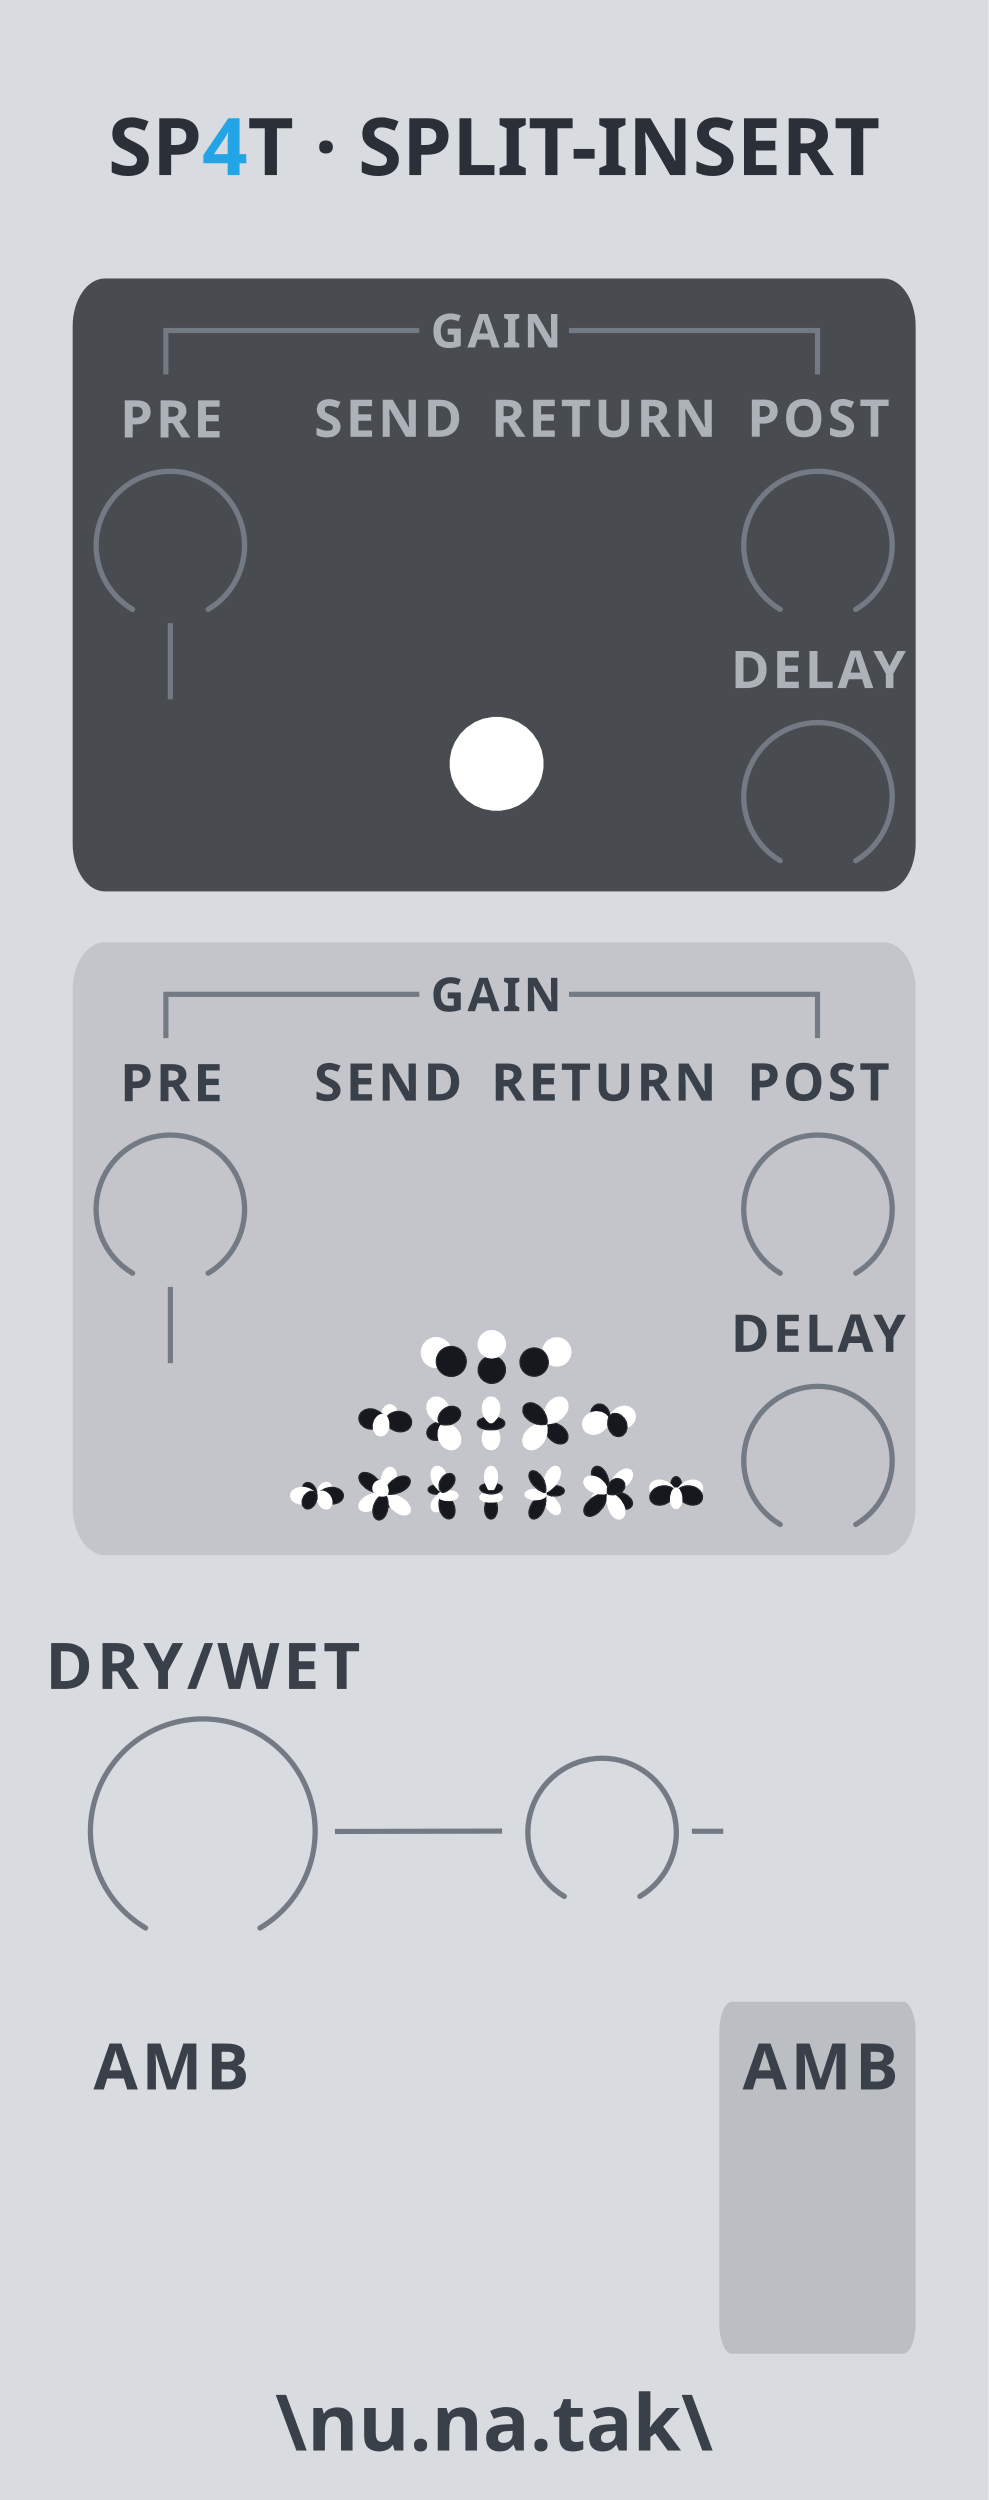
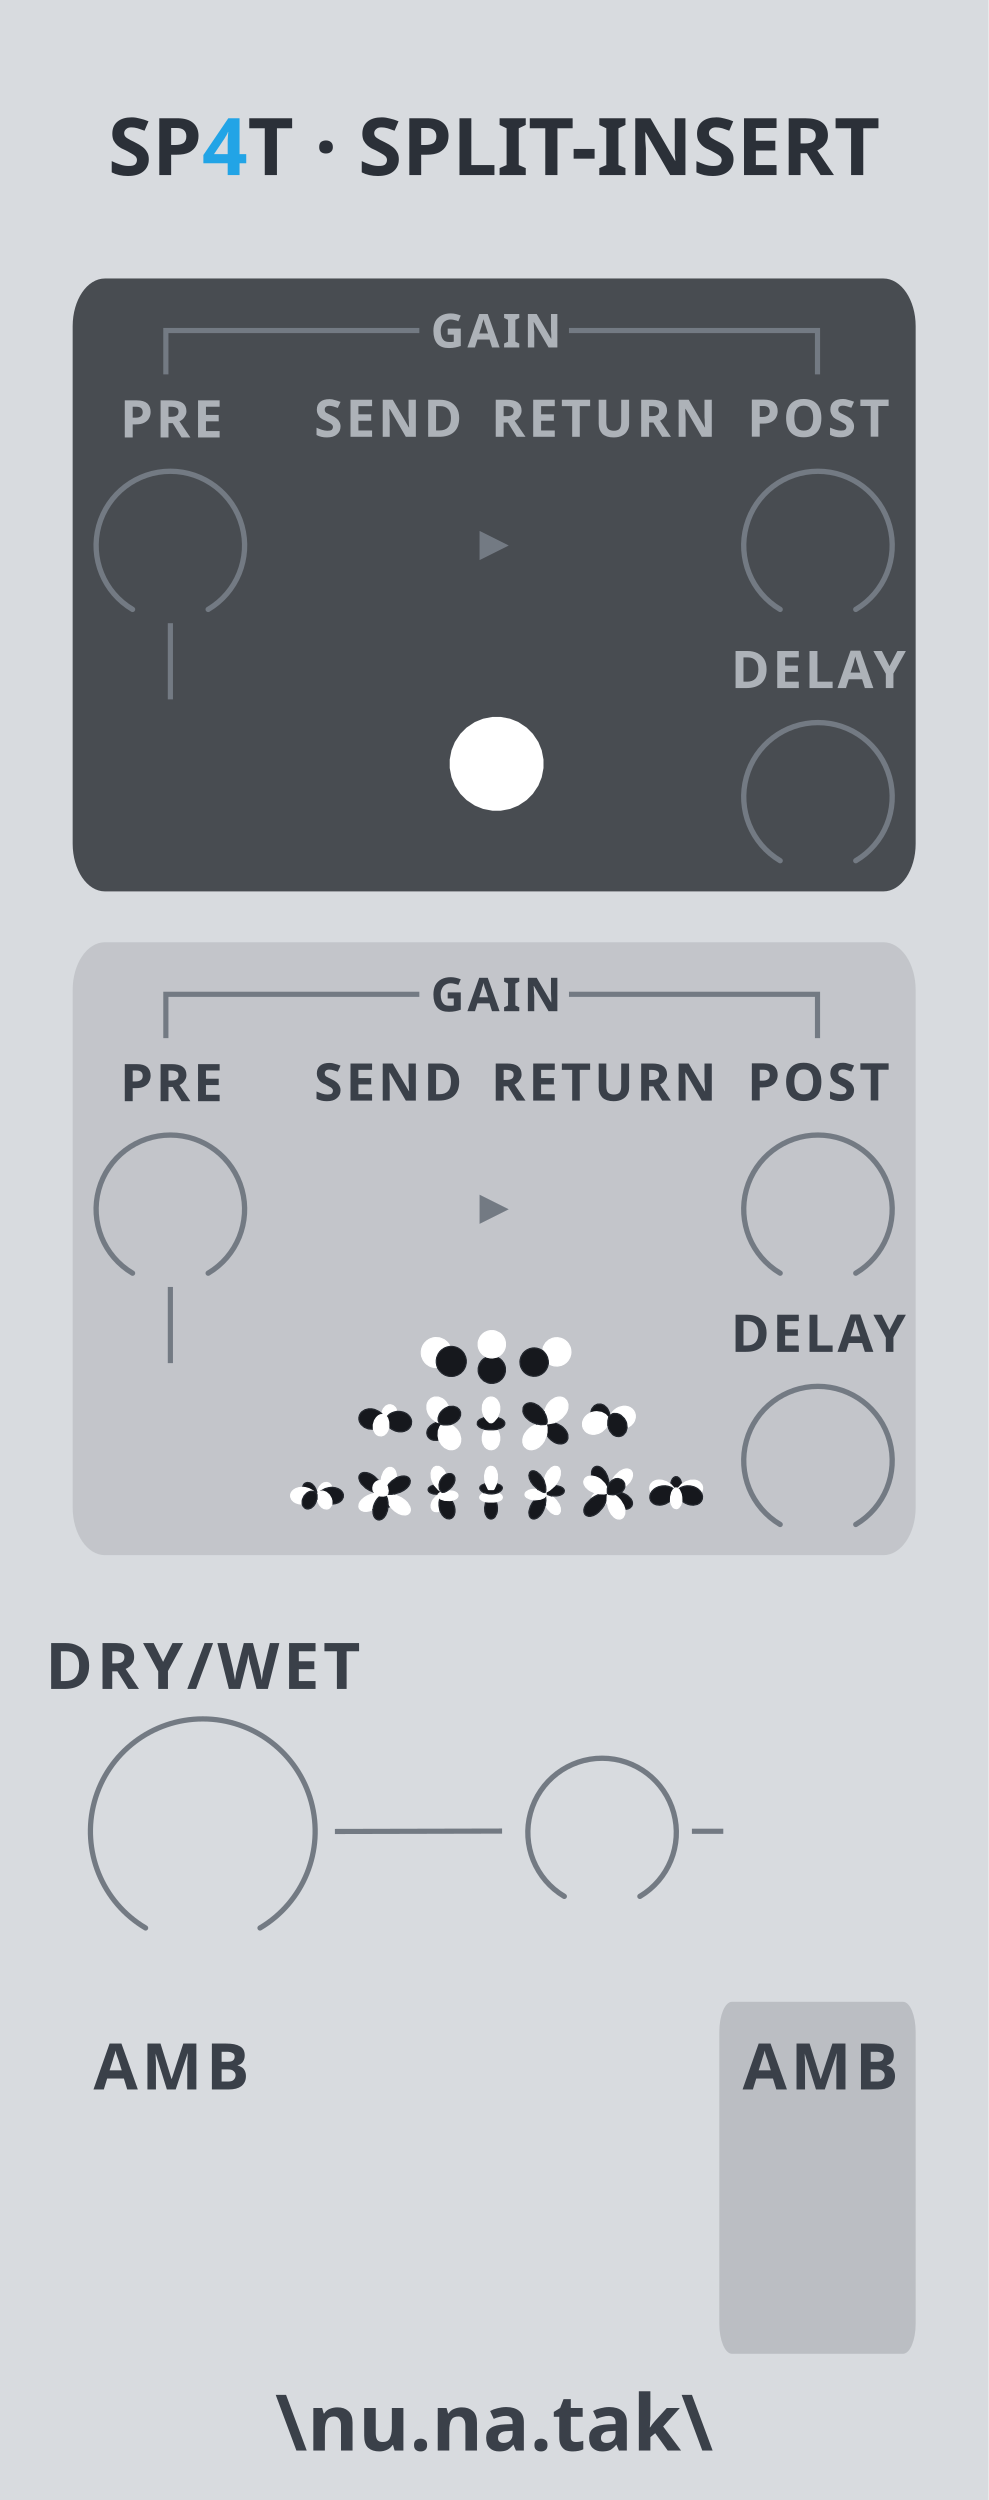
<svg xmlns="http://www.w3.org/2000/svg" version="1.1" width="50.8mm" height="128.5mm" viewBox="0 0 50.8 128.5" id="svg49">
  <defs id="component-defs">
    
    
    
    
    
    
  </defs>
  <g id="panel">
    <rect id="background" x="0" y="0" width="50.8" height="128.5" fill="#d8dbdf" />
    <rect style="fill:#484c51;stroke:none" id="rect52" width="43.33" height="31.504" x="3.735" y="14.314" rx="1.658" ry="2.452" />
    <rect style="fill:#bbbec3;stroke:none" id="rect85" width="10.093" height="18.093" x="36.972" y="102.892" rx="0.652" ry="1.552" />
    <text id="title" x="25.4" y="9" style="font-weight:bold;font-size:4.1px;font-family:'Rounded Mplus 1c', 'Arial Rounded MT Bold', sans-serif;text-anchor:middle;fill:#2b3038">
      <tspan id="tspan1" x="25.4" y="9">SP<tspan fill="#22a4e6" id="title-accent">4</tspan>T · SPLIT-INSERT</tspan>
    </text>
    <text x="8.707" y="107.4" id="text43" style="font-weight:600;font-size:3.3px;font-family:'Barlow Condensed', 'Arial Narrow', sans-serif;letter-spacing:0.2;text-anchor:middle;fill:#3a4049">
      <tspan id="tspan2" x="8.807" y="107.4">AMB</tspan>
    </text>
    <text x="42.072" y="107.4" id="text46" style="font-weight:600;font-size:3.3px;font-family:'Barlow Condensed', 'Arial Narrow', sans-serif;letter-spacing:0.2;text-anchor:middle;fill:#3a4049">
      <tspan id="tspan85" x="42.172" y="107.4">AMB</tspan>
    </text>
    <text id="brand" x="25.4" y="125.958" font-family="'Rounded Mplus 1c', 'Arial Rounded MT Bold', sans-serif" font-size="4" font-weight="700" text-anchor="middle" fill="#3a4049">\nu.na.tak\</text>
    <text x="8.731" y="22.484" id="text72" style="font-weight:600;font-size:2.673px;font-family:'Barlow Condensed', 'Arial Narrow', sans-serif;letter-spacing:0.162;text-anchor:middle;fill:#adb2b8;stroke-width:0.81">
      <tspan id="tspan11" x="8.812" y="22.484">PRE</tspan>
    </text>
    <text x="19.867" y="22.45" id="text73" style="font-weight:600;font-size:2.673px;font-family:'Barlow Condensed', 'Arial Narrow', sans-serif;letter-spacing:0.162;text-anchor:middle;fill:#adb2b8;stroke-width:0.81">
      <tspan id="tspan4" x="19.948" y="22.45" style="fill:#adb2b8;stroke-width:0.81">SEND</tspan>
    </text>
    <text x="30.954" y="22.45" id="text51" style="font-weight:600;font-size:2.673px;font-family:'Barlow Condensed', 'Arial Narrow', sans-serif;letter-spacing:0.162;text-anchor:middle;fill:#adb2b8;stroke-width:0.81">
      <tspan id="tspan10" x="31.035" y="22.45">RETURN</tspan>
    </text>
    <text x="41.987" y="22.449" id="text52" style="font-weight:600;font-size:2.673px;font-family:'Barlow Condensed', 'Arial Narrow', sans-serif;letter-spacing:0.162;text-anchor:middle;fill:#adb2b8;stroke-width:0.81">
      <tspan id="tspan12" x="42.068" y="22.449">POST</tspan>
    </text>
    <path d="m 6.813,31.323 a 3.816,3.816 0 1 1 3.887,0" id="path2" style="fill:none;stroke:#737a83;stroke-width:0.273;stroke-linecap:round" />
    <path d="m 40.1,31.323 a 3.816,3.816 0 1 1 3.887,0" id="path4" style="fill:none;stroke:#737a83;stroke-width:0.273;stroke-linecap:round" />
    <text x="25.431" y="17.856" id="text13" style="font-weight:600;font-size:2.406px;font-family:'Barlow Condensed', 'Arial Narrow', sans-serif;letter-spacing:0.146;text-anchor:middle;fill:#adb2b8;stroke-width:0.729">
      <tspan id="tspan13" x="25.503" y="17.856">GAIN</tspan>
    </text>
    <path style="fill:none;stroke:#737a83;stroke-width:0.265px;stroke-linecap:butt;stroke-linejoin:miter" d="M 8.525,19.243 V 16.989 H 21.554" id="path13" />
    <path style="fill:none;stroke:#737a83;stroke-width:0.265px;stroke-linecap:butt;stroke-linejoin:miter" d="M 42.02,19.243 V 16.989 H 29.245" id="path14" />
+     <path style="fill:#737a83;stroke:none" d="M 26.15,28.039 L 24.65,27.289 L 24.65,28.789 Z" id="send-normal-1" />
    <path style="fill:none;stroke:#737a83;stroke-width:0.265px;stroke-linecap:butt;stroke-linejoin:miter" d="m 8.757,32.032 v 3.916" id="path146" />
    <text x="41.987" y="35.365" id="text16" style="font-weight:600;font-size:2.673px;font-family:'Barlow Condensed', 'Arial Narrow', sans-serif;letter-spacing:0.162;text-anchor:middle;fill:#adb2b8;stroke-width:0.81">
      <tspan id="tspan16" x="42.068" y="35.365">DELAY</tspan>
    </text>
    <path d="m 40.1,44.24 a 3.816,3.816 0 1 1 3.887,0" id="path16" style="fill:none;stroke:#737a83;stroke-width:0.273;stroke-linecap:round" />
    <rect style="opacity:0.15;fill:#484c51;stroke:none" id="rect16" width="43.33" height="31.504" x="3.735" y="48.431" rx="1.658" ry="2.452" />
    <text x="8.731" y="56.601" id="text17" style="font-weight:600;font-size:2.673px;font-family:'Barlow Condensed', 'Arial Narrow', sans-serif;letter-spacing:0.162;text-anchor:middle;fill:#3a4049;stroke-width:0.81">
      <tspan id="tspan17" x="8.812" y="56.601">PRE</tspan>
    </text>
    <text x="19.867" y="56.567" id="text18" style="font-weight:600;font-size:2.673px;font-family:'Barlow Condensed', 'Arial Narrow', sans-serif;letter-spacing:0.162;text-anchor:middle;fill:#3a4049;stroke-width:0.81">
      <tspan id="tspan18" x="19.948" y="56.567" style="stroke-width:0.81">SEND</tspan>
    </text>
    <text x="30.954" y="56.567" id="text20" style="font-weight:600;font-size:2.673px;font-family:'Barlow Condensed', 'Arial Narrow', sans-serif;letter-spacing:0.162;text-anchor:middle;fill:#3a4049;stroke-width:0.81">
      <tspan id="tspan20" x="31.035" y="56.567">RETURN</tspan>
    </text>
    <text x="41.987" y="56.566" id="text21" style="font-weight:600;font-size:2.673px;font-family:'Barlow Condensed', 'Arial Narrow', sans-serif;letter-spacing:0.162;text-anchor:middle;fill:#3a4049;stroke-width:0.81">
      <tspan id="tspan21" x="42.068" y="56.566">POST</tspan>
    </text>
    <path d="m 6.813,65.441 a 3.816,3.816 0 1 1 3.887,0" id="path21" style="fill:none;stroke:#737a83;stroke-width:0.273;stroke-linecap:round" />
    <path d="m 40.1,65.441 a 3.816,3.816 0 1 1 3.887,0" id="path23" style="fill:none;stroke:#737a83;stroke-width:0.273;stroke-linecap:round" />
    <text x="25.431" y="51.974" id="text23" style="font-weight:600;font-size:2.406px;font-family:'Barlow Condensed', 'Arial Narrow', sans-serif;letter-spacing:0.146;text-anchor:middle;fill:#3a4049;stroke-width:0.729">
      <tspan id="tspan23" x="25.503" y="51.974">GAIN</tspan>
    </text>
    <path style="fill:none;stroke:#737a83;stroke-width:0.265px;stroke-linecap:butt;stroke-linejoin:miter" d="M 8.525,53.36 V 51.107 H 21.554" id="path27" />
    <path style="fill:none;stroke:#737a83;stroke-width:0.265px;stroke-linecap:butt;stroke-linejoin:miter" d="M 42.02,53.36 V 51.107 H 29.245" id="path28" />
+     <path style="fill:#737a83;stroke:none" d="M 26.15,62.157 L 24.65,61.407 L 24.65,62.907 Z" id="send-normal-2" />
    <path style="fill:none;stroke:#737a83;stroke-width:0.265px;stroke-linecap:butt;stroke-linejoin:miter" d="m 8.757,66.149 v 3.916" id="path29" />
    <text x="41.987" y="69.483" id="text29" style="font-weight:600;font-size:2.673px;font-family:'Barlow Condensed', 'Arial Narrow', sans-serif;letter-spacing:0.162;text-anchor:middle;fill:#3a4049;stroke-width:0.81">
      <tspan id="tspan29" x="42.068" y="69.483">DELAY</tspan>
    </text>
    <path d="m 40.1,78.358 a 3.816,3.816 0 1 1 3.887,0" id="path30" style="fill:none;stroke:#737a83;stroke-width:0.273;stroke-linecap:round" />
    <g id="g54" transform="matrix(0.9107457,0,0,0.9107457,9.6117,27.5524)">
      <path d="m 21.293,76.773 a 4.19,4.19 0 1 1 4.268,0" id="path53-3" style="fill:none;stroke:#737a83;stroke-width:0.3;stroke-linecap:round" />
    </g>
    <path style="fill:none;stroke:#737a83;stroke-width:0.265px;stroke-linecap:butt;stroke-linejoin:miter" d="m 25.807,94.117 -8.593,0.021" id="path140" />
    <path style="fill:none;stroke:#737a83;stroke-width:0.265px;stroke-linecap:butt;stroke-linejoin:miter" d="M 37.177,94.127 H 35.564" id="path146-5" />
    <text x="10.328" y="86.814" id="text106" style="font-weight:600;font-size:3.3px;font-family:'Barlow Condensed', 'Arial Narrow', sans-serif;letter-spacing:0.2;text-anchor:middle;fill:#3a4049">
      <tspan id="tspan146" x="10.428" y="86.814">DRY/WET</tspan>
    </text>
    <g id="g58-4" transform="matrix(0.9,0,0,0.9,-25.7856,45.1427)">
      <path d="m 36.965,59.95 a 6.417,6.417 0 1 1 6.535,0" id="path58" style="fill:none;stroke:#737a83;stroke-width:0.3;stroke-linecap:round" />
    </g>
    <path d="m 25.738,41.614 h -0.425 l -0.465,-0.089 -0.415,-0.168 -0.415,-0.277 -0.312,-0.312 -0.277,-0.415 -0.168,-0.415 -0.089,-0.465 v -0.425 l 0.089,-0.465 0.168,-0.415 0.277,-0.415 0.312,-0.312 0.415,-0.277 0.415,-0.168 0.465,-0.089 h 0.425 l 0.465,0.089 0.415,0.168 0.415,0.277 0.312,0.312 0.277,0.415 0.168,0.415 0.089,0.465 v 0.425 l -0.089,0.465 -0.168,0.415 -0.277,0.415 -0.312,0.312 -0.415,0.277 -0.415,0.168 z" id="path1-2" style="fill:#ffffff;fill-rule:evenodd;stroke:#ffffff;stroke-width:0.113;stroke-linejoin:round" />
    <g id="g39" transform="translate(-0.728,-4.355)">
      <g fill-rule="evenodd" stroke-width="2.2" stroke-linejoin="round" id="g4-3" transform="matrix(0.02941013,0,0,0.02941013,24.49911,79.61114)">
        <path d="m 51.42,95.9 h -3.05 l -3.46,-1.63 -2.14,-2.14 -2.44,-4.48 -1.22,-4.47 -0.41,-6.72 1.94,-11.09 5.09,0.81 13.73,-0.51 -0.2,1.02 1.22,4.27 0.61,5.5 -0.2,5.29 -0.81,4.07 -3.06,6.31 -2.14,2.14 z" id="path1-22" style="fill:#16181d;stroke:#23272e" />
        <path d="m 54.07,66.18 h -8.34 l -5.5,-0.61 -4.88,-1.63 -4.38,-3.15 -0.82,-2.04 0.41,-2.44 2.75,-3.56 4.27,-2.85 5.7,1.63 4.89,0.61 5.9,-0.21 8.35,-2.03 5.59,4.37 1.22,2.04 0.41,2.24 -0.81,2.24 -1.53,1.52 -2.85,1.63 -4.88,1.63 z" id="path2-14" style="fill:#ffffff;stroke:#ffffff" />
        <path d="m 51.63,52.14 -5.9,-0.21 -7.33,-2.03 -1.02,0.2 -4.07,-3.05 -2.14,-2.34 -1.02,-2.65 0.82,-3.05 2.75,-2.34 6.71,-2.65 3.77,8.25 1.22,2.03 0.92,0.31 7.93,-0.21 5.09,-10.38 6.72,2.65 2.75,2.34 0.81,2.03 -0.2,1.84 -0.82,1.83 -2.13,2.34 -4.07,2.85 -5.91,1.63 z" id="path3-77" style="fill:#16181d;stroke:#23272e" />
        <path d="m 54.38,44.3 h -8.96 l -4.88,-10.18 -1.43,-6.51 -0.41,-7.12 1.63,-8.35 2.44,-4.48 2.14,-2.13 3.46,-1.63 4.28,0.41 2.23,1.22 2.14,2.13 2.44,4.48 1.43,5.9 v 7.94 l -1.63,8.14 -3.66,8.15 z" id="path4-0" style="fill:#ffffff;stroke:#ffffff" />
      </g>
      <g fill-rule="evenodd" stroke-width="2.2" stroke-linejoin="round" id="g6" transform="matrix(0.02941013,0,0,0.02941013,15.55574,79.76747)">
        <path d="m 50,48.16 -0.1,-4.54 0.78,-0.77 1.35,-4.64 2.32,-4.25 3.77,-4.16 3.86,-2.32 5.03,-0.77 3.67,1.16 2.61,2.22 1.74,3.09 0.48,2.23 -6.76,0.77 -7.73,2.71 -8.89,5.41 -1.45,1.83 z" id="path1-9" style="fill:#ffffff;stroke:#ffffff" />
        <path d="M 49.81,48.16 49.32,46.52 47.68,44.3 38.4,38.69 31.06,36.18 24.1,35.41 l 2.61,-5.51 2.42,-2.03 3.67,-1.16 5.02,0.77 3.87,2.32 3.77,4.16 2.32,4.25 1.35,4.64 0.77,0.77 z" id="path2-55" style="fill:#16181d;stroke:#23272e" />
        <path d="M 23.91,64.59 17.92,63.82 13.08,62.27 9.41,60.15 6.03,56.76 3.9,51.93 v -4.06 l 0.78,-2.51 1.93,-3.09 2.8,-2.61 3.67,-2.13 4.84,-1.54 5.99,-0.78 5.22,0.58 6.57,1.74 8.12,4.45 h -4.45 l -3.48,0.97 -4.44,2.7 -2.81,2.8 -2.12,3.1 -1.94,4.63 -0.58,2.71 z" id="path3-6" style="fill:#ffffff;stroke:#ffffff" />
        <path d="m 75.9,64.59 -0.1,-5.7 -0.58,-2.71 -1.93,-4.63 -2.13,-3.1 -2.8,-2.8 -4.44,-2.7 -3.48,-0.97 -4.64,0.39 0.19,-0.39 8.12,-4.45 6.57,-1.74 5.22,-0.58 5.99,0.78 4.83,1.54 3.67,2.13 2.61,2.42 1.74,2.51 1.16,3.28 -0.19,4.84 -2.51,4.83 -2.81,2.61 -3.67,2.12 -4.83,1.55 z" id="path4-1" style="fill:#16181d;stroke:#23272e" />
        <path d="M 67.01,73.1 61.98,72.32 58.12,70 54.35,65.85 51.64,60.63 50.68,56.96 49.9,56.18 v -7.92 l 1.94,-3.67 2.99,-2.03 2.13,-0.58 h 3.48 l 5.41,1.93 5.31,4.54 3.48,6 1.16,4.44 v 5.8 l -0.77,1.93 -3,4.35 -2.51,1.55 z" id="path5" style="fill:#ffffff;stroke:#ffffff" />
        <path d="M 34.73,73.1 31.64,72.9 29.13,71.94 25.74,68.55 24,64.69 v -5.8 l 0.58,-2.71 2.9,-6.18 4.74,-4.93 3.67,-2.12 2.51,-0.78 h 5.42 l 2.89,1.36 2.61,2.99 0.58,1.74 v 7.92 l -0.77,0.78 -0.97,3.67 -1.74,3.67 -2.31,3.29 -4.35,3.77 z" id="path6" style="fill:#16181d;stroke:#23272e" />
      </g>
      <g fill-rule="evenodd" stroke-width="2.2" stroke-linejoin="round" id="g4-52" transform="matrix(0.02941013,0,0,0.02941013,30.5587,75.88936)">
        <path d="m 49.14,46 -4.11,-5.18 -3.24,-2.37 -4.75,-2.16 -8.64,-1.3 -5.61,0.65 -4.54,1.51 0.76,-4.43 1.3,-3.24 4.21,-5.07 5.18,-2.59 6.26,-0.22 5.19,1.94 5.07,4.43 1.94,2.81 2.16,4.75 1.3,6.05 -1.51,1.94 z" id="path1-4" style="fill:#16181d;stroke:#23272e" />
        <path d="m 81.75,62.85 -0.33,-4.86 -1.51,-5.61 -3.02,-5.4 -4.21,-4.43 -4.76,-3.02 -5.18,-1.52 h -4.32 l -5.07,1.84 2.37,-3.67 3.35,-3.56 4.32,-3.24 4.32,-2.16 7.13,-1.73 h 4.31 l 4.97,1.08 3.24,1.51 3.24,2.38 2.48,2.91 1.73,3.24 1.08,4.1 v 4.54 l -1.51,5.4 -1.94,3.45 -3.78,4.21 z" id="path2-9" style="fill:#ffffff;stroke:#ffffff" />
        <path d="M 24.95,74.3 H 20.63 L 15.66,73.22 11.34,71.06 8.43,68.57 5.4,64.25 4.11,60.37 3.89,54.54 l 0.65,-3.03 1.73,-4.1 2.59,-3.67 3.56,-3.35 5.62,-3.46 5.83,-1.51 4.53,-0.43 8.64,1.3 6.91,3.67 4.43,4.86 0.65,1.94 -0.87,3.67 v 6.48 l -4.1,6.7 -6.37,5.93 -5.61,3.03 z" id="path3-4" style="fill:#ffffff;stroke:#ffffff" />
        <path d="M 67.49,78.4 62.74,77.97 58.64,76.24 56.48,74.73 51.62,69 49.46,64.25 48.6,59.93 l -0.65,-0.86 0.21,-8.64 1.52,-6.05 1.94,-2.8 0.11,-0.97 0.43,0.43 4.32,-2.59 1.94,-0.44 5.62,0.22 3.88,1.3 3.03,1.72 5.94,5.73 3.02,5.4 0.86,2.59 0.87,7.99 -2.16,7.34 -4.21,5.08 -3.24,1.94 z" id="path4-47" style="fill:#16181d;stroke:#23272e" />
      </g>
      <g fill-rule="evenodd" stroke-width="2.2" stroke-linejoin="round" id="g8-8" transform="matrix(0.02941013,0,0,0.02941013,30.52045,79.61173)">
        <path d="m 21.22,59.79 0.12,-1.77 1.41,-2.83 4.6,-4.84 9.56,1.54 -5.07,1.77 -5.67,2.83 z m 22.65,11.09 -0.36,-0.36 2.36,-4.48 2.24,-6.25 0.12,6.49 z" id="path1-3" style="fill:#ffffff;stroke:#ffffff" />
        <path d="m 79.25,79.13 -0.59,-0.35 -1.89,-6.61 -4.01,-7.07 -6.01,-6.73 -6.61,-4.95 5.43,-0.94 7.08,-3.07 8.25,3.77 3.31,2.13 5.54,5.54 1.89,3.54 0.7,2.83 v 2.83 l -1.18,3.3 -2.71,2.95 -3.07,1.65 -2.83,0.71 h -2.83 z" id="path2-7" style="fill:#16181d;stroke:#23272e" />
        <path d="M 48.58,42.81 46.11,37.5 43.75,33.96 36.79,27 33.25,24.64 28.06,22.28 20.39,20.75 20.87,20.28 v -6.84 l 0.94,-3.31 1.65,-2.83 2.48,-2.24 3.07,-1.18 h 3.3 l 3.77,1.18 3.54,2.36 5.07,5.78 3.78,7.55 2.12,7.31 0.47,4.01 0.71,0.71 -2.36,6.13 z" id="path3-12" style="fill:#16181d;stroke:#23272e" />
        <path d="m 79.25,39.5 -0.82,-6.25 -1.89,-3.3 -3.42,-2.95 -4.25,-1.65 -4.01,-0.24 -4.72,1.18 -3.06,1.89 -0.12,-0.35 5.42,-7.79 7.91,-7.19 6.37,-3.31 4.01,-0.94 h 3.54 l 4.01,1.42 2.24,2 1.65,3.54 0.23,4.48 -1.18,4.72 -3.53,6.37 z" id="path4-61" style="fill:#ffffff;stroke:#ffffff" />
        <path d="M 19.1,91.16 H 15.56 L 11.55,89.75 9.31,87.74 7.66,84.21 7.42,79.72 l 0.71,-3.3 1.89,-4.48 2.12,-3.3 8.61,-8.61 5.42,-3.54 5.67,-2.83 5.19,-1.89 5.89,0.24 5.66,-1.18 0.59,0.82 -0.7,2.6 -0.24,5.42 -0.94,2.83 -4.01,8.73 -3.31,5.19 -6.36,7.08 -4.13,3.42 -5.19,2.83 z" id="path5-7" style="fill:#16181d;stroke:#23272e" />
        <path d="m 70.76,95.88 -4.48,-0.23 -2.6,-0.95 -3.54,-2.36 -4.6,-5.07 -3.3,-5.9 -2.12,-5.89 -1.42,-7.79 -0.71,-0.71 0.24,-10.61 0.83,-4.6 4.48,1.65 h 6.37 l 3.3,2.12 3.54,2.83 4.6,4.84 5.42,8.96 2.36,7.08 -0.47,8.26 -2.36,4.95 -2.47,2.24 z" id="path6-6" style="fill:#ffffff;stroke:#ffffff" />
        <path d="m 42.92,52.01 -7.55,-0.24 -8.25,-1.42 -8.26,-3.77 -3.3,-2.12 -4.84,-4.6 -2.59,-4.49 -0.71,-2.83 v -2.83 l 1.65,-4.01 2.24,-2.24 3.07,-1.65 6.37,-0.94 7.31,1.41 5.19,2.36 3.54,2.36 6.96,6.96 4.72,8.49 v 8.26 z" id="path7-5" style="fill:#ffffff;stroke:#ffffff" />
        <path d="m 58.49,53.66 -7.07,-0.71 -1.66,-0.71 -1.29,-1.53 v -7.79 l 3.06,-9.9 0.59,0.11 4.72,-4.95 5.43,-2.6 4.95,-0.47 5.9,1.89 3.42,2.95 2.12,4.01 0.47,5.66 -1.41,3.77 -2.13,3.07 -3.18,3.19 -6.84,2.83 z" id="path8-0" style="fill:#16181d;stroke:#23272e" />
      </g>
      <g fill-rule="evenodd" stroke-width="2.2" stroke-linejoin="round" id="g6-4" transform="matrix(0.02941013,0,0,0.02941013,34.0159,79.60821)">
        <path d="M 53.07,42.66 51.1,41.79 h -2.41 l -1.98,0.87 -6.68,-7.12 1.54,-6.13 1.75,-3.51 2.08,-2.3 2.85,-1.53 3.94,0.22 3.61,2.74 1.98,3.28 1.97,6.58 v 0.65 z" id="path1-51" style="fill:#16181d;stroke:#23272e" />
        <path d="m 6.19,49.89 -1.2,-2.08 -1.1,-4.16 v -3.29 l 0.66,-2.85 1.31,-2.62 3.18,-3.4 3.94,-2.19 3.07,-0.88 3.72,-0.43 5.48,0.43 7.88,2.63 6.36,4.16 0.43,-0.21 6.9,7.77 -1.2,0.77 -4.38,-2.85 -6.79,-2.19 -3.51,-0.44 -7.23,0.44 -5.03,1.31 -4.6,2.19 -3.18,2.3 -3.29,3.29 z" id="path2-23" style="fill:#ffffff;stroke:#ffffff" />
        <path d="M 93.59,49.89 91.4,46.82 85.7,42 81.1,39.81 76.07,38.5 l -3.51,-0.44 -7.23,0.44 -6.79,2.19 -4.38,2.85 -1.2,-0.77 6.9,-7.77 0.44,0.21 6.35,-4.16 7.88,-2.63 8.11,-0.22 4.16,1.1 3.94,2.19 4.06,4.93 1.09,3.94 v 3.29 l -0.88,3.5 z" id="path3-72" style="fill:#ffffff;stroke:#ffffff" />
        <path d="m 21.09,71.8 -6.14,-0.66 -4.6,-1.97 -3.83,-3.4 -1.53,-2.41 -1.1,-3.94 0.22,-4.6 1.09,-3.29 2.41,-3.94 3.62,-3.61 2.85,-1.98 4.6,-2.19 6.35,-1.53 5.91,-0.22 4.6,0.66 5.7,1.97 4.16,2.63 0.33,0.33 -3.51,5.69 -1.53,5.26 -0.44,9.86 -9.09,5.14 -5.91,1.76 z" id="path4-41" style="fill:#16181d;stroke:#23272e" />
        <path d="m 80.01,71.8 -5.48,-0.44 -4.16,-1.1 -4.6,-1.97 -6.24,-3.83 -0.44,-9.86 -1.53,-5.26 -3.51,-5.69 0.33,-0.33 4.16,-2.63 5.7,-1.97 4.6,-0.66 5.91,0.22 6.35,1.53 4.6,2.19 2.85,1.98 3.62,3.61 2.63,4.38 1.09,4.16 -0.22,4.6 -1.75,4.17 -3.18,3.39 -3.94,2.19 z" id="path5-826" style="fill:#16181d;stroke:#23272e" />
        <path d="m 50.22,77.93 -3.94,-1.1 -2.3,-2.08 -2.41,-4.38 -1.54,-5.47 0.22,-7.45 1.97,-8.11 3.07,-5.25 3.4,-2.3 3.5,0.43 3.18,2.96 3.06,6.79 1.1,5.7 0.22,7.23 -1.97,6.57 -3.4,4.71 -2.19,1.31 z" id="path6-03" style="fill:#ffffff;stroke:#ffffff" />
      </g>
      <g fill-rule="evenodd" stroke-width="2.2" stroke-linejoin="round" id="g3-6" transform="matrix(0.02941013,0,0,0.02941013,24.49896,76.04988)">
        <path d="M 51.01,95.9 46.57,95.5 42.33,93.48 39.21,90.55 36.18,85.31 34.77,79.46 V 73.4 l 1.21,-5.85 3.13,-7.36 6.05,0.81 h 9.48 l 6.05,-0.81 3.13,7.36 1.21,5.85 v 5.85 l -2.02,7.47 -2.42,3.83 -2.32,2.32 -2.82,1.82 z" id="path1-838" style="fill:#ffffff;stroke:#ffffff" />
        <path d="m 54.64,61 h -9.48 l -6.26,-0.61 -0.6,-0.6 -5.45,-1.62 -4.03,-2.42 -2.53,-3.13 -0.4,-1.21 0.4,-4.23 1.92,-2.53 2.62,-2.01 8.07,-3.23 6.46,7.46 3.03,1.82 4.03,-0.2 4.54,-4.14 3.93,-4.94 7.67,3.02 3.73,2.93 1.62,3.03 v 3.02 l -1.01,2.22 -1.92,2.12 -4.03,2.42 -5.45,1.62 -0.61,0.6 z" id="path2-6" style="fill:#16181d;stroke:#23272e" />
        <path d="m 51.41,48.69 -4.03,-0.2 -4.54,-4.14 -3.84,-4.84 -3.02,-7.26 -1.21,-5.86 0.4,-8.47 2.62,-6.66 4.54,-4.94 3.03,-1.61 3.43,-0.81 3.63,0.2 3.03,1.01 2.82,1.82 2.32,2.32 3.03,5.24 1.41,5.85 v 6.05 l -0.6,3.64 -3.64,9.48 -6.35,7.36 z" id="path3-1" style="fill:#ffffff;stroke:#ffffff" />
      </g>
      <g fill-rule="evenodd" stroke-width="2.2" stroke-linejoin="round" id="g4-9" transform="matrix(0.02941013,0,0,0.02941013,27.29521,76.05031)">
        <path d="m 78.06,85.77 -5.52,-0.24 -4.6,-1.37 -3.22,-1.61 -4.83,-3.46 -4.02,-4.02 -2.77,-3.91 -1.15,-0.69 0.93,-11.73 -0.47,-3.68 -1.26,-4.03 0.92,-0.69 h 4.83 l 8.74,-1.83 0.92,0.91 5.29,1.85 5.75,3.21 2.99,2.3 4.25,4.49 2.31,3.68 1.83,4.6 0.24,6.21 -0.47,1.84 -1.84,3.45 -1.95,1.95 -3.22,1.84 z" id="path1-67" style="fill:#16181d;stroke:#23272e" />
        <path d="m 54.14,50.58 -2.19,-0.35 0.93,-2.76 -0.69,-6.9 -2.07,-5.98 -2.31,-4.14 v -1.38 l 5.07,-11.04 2.99,-4.14 4.25,-4.26 6.67,-4.14 4.83,-1.38 4.37,-0.23 3.45,0.69 3.45,1.61 4.02,4.03 2.31,6.21 -0.24,7.13 -1.6,5.06 -2.07,3.91 -6.33,7.47 -7.36,5.29 -5.06,2.31 -0.92,0.92 z" id="path2-89" style="fill:#ffffff;stroke:#ffffff" />
        <path d="m 26.31,95.89 -4.14,-0.23 -4.14,-1.38 -4.48,-3.8 -1.62,-2.53 -1.38,-4.6 V 77.6 l 1.38,-5.29 1.84,-3.91 4.37,-5.98 4.26,-4.03 3.45,-2.52 7.36,-3.68 0.92,-0.92 1.84,-0.24 5.75,1.16 h 5.98 l 3.45,-0.92 1.5,5.17 v 8.97 l -0.92,4.14 0.22,1.15 -0.68,0.69 -3.68,9.2 -3.68,5.29 -5.41,5.18 -5.52,3.22 z" id="path3-7" style="fill:#ffffff;stroke:#ffffff" />
        <path d="m 50,51.73 -8.28,0.46 -5.75,-1.16 -1.84,0.24 -0.92,-0.93 -5.29,-1.83 -5.75,-3.23 -6.33,-5.63 -2.53,-3.45 -2.07,-4.37 -0.69,-2.76 0.47,-6.9 1.83,-3.45 1.96,-1.95 3.22,-1.85 3.68,-0.92 h 3.91 l 4.37,0.92 7.59,3.91 6.33,5.87 2.75,3.91 1.15,0.69 v 1.15 l 2.99,5.75 1.85,6.67 0.23,4.6 -0.93,2.99 z" id="path4-5" style="fill:#16181d;stroke:#23272e" />
      </g>
      <g fill-rule="evenodd" stroke-width="2.2" stroke-linejoin="round" id="g6-9" transform="matrix(0.02941013,0,0,0.02941013,27.25678,79.61143)">
        <path d="m 72.05,88.05 -4.67,-0.21 -5.93,-3.18 -5.62,-5.83 -4.45,-7 -0.21,-2.54 0.84,-5.94 -0.42,-7.41 0.64,-1.06 0.31,-2.65 9.75,3.6 7.53,7.31 5.09,7.42 2.12,5.94 0.21,5.72 -1.48,3.39 -2.02,1.8 z" id="path1-57" style="fill:#ffffff;stroke:#ffffff" />
        <path d="m 62.51,55.83 -9.75,-3.39 -0.96,-2.02 -1.06,-0.84 2.65,-0.96 4.88,-2.97 5.51,-4.45 3.6,-3.81 6.15,0.85 4.66,1.48 3.18,1.91 2.02,2.22 0.85,2.12 -0.43,2.97 -1.48,2.12 -2.02,1.59 -3.6,1.7 -3.39,0.84 -3.18,0.43 -7.21,-0.21 z" id="path2-2" style="fill:#16181d;stroke:#23272e" />
        <path d="m 32.41,95.89 h -2.97 l -2.76,-1.06 -1.8,-1.59 -1.7,-2.96 -0.84,-5.09 0.21,-3.18 2.33,-8.06 3.18,-5.93 3.82,-4.88 -0.32,-0.74 6.99,-0.42 4.45,-0.85 4.88,-1.91 3.6,-3.18 0.53,7.31 -0.84,5.94 0.21,2.33 -0.85,0.85 -2.33,7.63 -2.76,5.3 -3.18,4.24 -4.98,4.35 z" id="path3-97" style="fill:#16181d;stroke:#23272e" />
        <path d="m 51.48,49.47 -0.74,-0.11 1.27,-4.24 -0.21,-5.08 -1.48,-6.57 -1.7,-4.03 v -1.49 l 0.64,-0.63 2.33,-7.63 4.03,-7.21 5.62,-5.83 3.81,-2.12 2.33,-0.64 4.45,0.43 2.12,1.27 1.59,1.8 1.7,4.67 -0.21,6.99 -2.12,6.78 -3.18,5.94 -3.82,4.88 0.21,0.42 -9.85,8.58 z" id="path4-6" style="fill:#ffffff;stroke:#ffffff" />
        <path d="m 31.98,62.4 -7.42,-1.27 -6.15,-2.97 -2.01,-2.22 -0.85,-2.12 0.43,-2.97 1.48,-2.12 4.56,-2.86 3.39,-1.06 4.24,-0.64 7.21,0.21 0.42,-0.42 7.84,4.24 2.55,1.06 3.18,0.42 0.95,0.74 0.64,1.49 -0.21,2.97 -3.29,3.71 -6.78,2.75 z" id="path5-82" style="fill:#ffffff;stroke:#ffffff" />
        <path d="m 50.42,49.68 -3.39,-0.63 -7.63,-4.24 -1.69,-0.43 -0.22,-0.85 -7.52,-6.88 -4.03,-5.52 -2.76,-6.14 -0.84,-5.3 1.27,-4.88 2.44,-2.44 1.69,-0.63 h 3.82 l 4.24,1.69 6.25,5.2 4.03,5.51 2.54,4.03 2.97,10.38 0.42,6.57 -0.63,3.18 z" id="path6-99" style="fill:#16181d;stroke:#23272e" />
      </g>
      <g fill-rule="evenodd" stroke-width="2.2" stroke-linejoin="round" id="g2-7" transform="matrix(0.02863525,-0.00670655,0.00670655,0.02863525,26.99895,73.01074)">
        <path d="m 73.72,70.32 -6.6,-0.21 -6.19,-1.85 -4.54,-2.69 -4.22,-4.02 1.03,-4.33 -0.21,-7.63 -1.65,-5.37 -3.71,-5.98 3.3,-6.81 5.26,-5.46 6.39,-3.51 6.6,-1.44 h 3.92 l 5.37,1.03 5.15,2.27 3.51,2.47 2.99,2.99 2.48,3.51 1.65,3.51 1.44,5.57 0.21,4.12 -0.83,5.57 -1.03,3.1 -2.89,5.15 -4.43,4.65 -3.72,2.47 -4.33,1.86 z" id="path1-0" style="fill:#ffffff;stroke:#ffffff" />
        <path d="M 30.61,78.78 H 26.69 L 21.33,77.74 16.17,75.48 12.66,73 9.67,70.01 7.2,66.5 5.55,63 4.1,57.43 3.9,53.3 l 0.82,-5.57 1.03,-3.09 2.89,-5.16 4.44,-4.64 3.71,-2.48 4.33,-1.85 4.95,-1.03 h 5.16 l 3.51,0.61 4.12,1.45 4.54,2.68 4.23,3.61 2.47,3.92 1.86,4.12 1.24,5.16 v 6.19 l -0.83,4.74 -2.68,5.16 -2.27,3.1 -2.78,2.78 -3.51,2.48 -5.16,2.26 z" id="path2-4" style="fill:#16181d;stroke:#23272e" />
      </g>
      <g fill-rule="evenodd" stroke-width="2.2" stroke-linejoin="round" id="g2-0" transform="matrix(0.02941013,0,0,0.02941013,24.53943,72.63742)">
        <path d="m 52.59,95.9 h -5.38 l -3.98,-0.8 -7.37,-3.58 -5.28,-5.28 -2.78,-4.98 -1,-2.98 -0.6,-2.99 v -6.17 l 1.99,-6.97 3.59,-5.58 3.48,-3.28 4.39,-2.59 0.79,-1 8.17,1.79 4.58,-0.2 6.17,-1.59 0.8,1 4.38,2.59 3.28,3.08 3.19,4.58 1.79,4.38 0.8,3.79 v 6.17 l -1.2,4.98 -1.99,4.18 -2.99,3.98 -4.68,3.89 -4.38,2.19 z" id="path1-6" style="fill:#16181d;stroke:#23272e" />
        <path d="M 51.19,51.49 46.61,51.29 40.64,49.9 34.27,45.72 30.98,42.23 28.79,38.85 27,34.47 26.2,30.68 v -6.17 l 0.6,-2.99 2.19,-5.37 2.19,-3.39 3.69,-3.68 3.18,-2.19 5.18,-2.19 3.98,-0.8 h 5.38 l 3.98,0.8 7.37,3.58 3.29,2.89 3.18,4.18 1.99,4.18 1.2,4.98 v 6.17 l -0.8,3.79 -1.79,4.38 -2.99,4.38 -3.48,3.29 -5.38,3.38 z" id="path2-5" style="fill:#ffffff;stroke:#ffffff" />
      </g>
      <g fill-rule="evenodd" stroke-width="2.2" stroke-linejoin="round" id="g4-59" transform="matrix(0.02941013,0,0,0.02941013,22.07123,76.04693)">
        <path d="M 38.02,79.63 31.6,79.42 28.18,78.35 24.97,76.42 22.51,73.75 21.22,71.4 20.37,67.97 v -2.78 l 0.85,-3.64 1.5,-2.99 3.75,-4.39 4.92,-3.42 6.63,-3 h 1.28 l 2.14,0.86 3.21,2.78 1.61,0.54 -3,3.63 -2.78,7.28 -0.43,8.98 1.71,7.06 z" id="path1-83" style="fill:#16181d;stroke:#23272e" />
        <path d="m 41.44,48.61 -3.21,-0.86 -2.99,-1.92 -4.92,-3.64 -2.89,-2.89 -3,-4.06 -2.14,-4.07 -1.71,-5.99 v -7.27 l 0.86,-3.21 1.92,-3.85 4.39,-4.39 5.56,-2.35 h 7.06 l 6.85,2.78 3.42,2.57 2.89,3.1 4.71,7.91 -0.54,0.75 -5.56,2.36 -3.85,2.78 -3.75,3.96 -2.35,3.63 -2.14,6.42 v 4.5 z" id="path2-0" style="fill:#ffffff;stroke:#ffffff" />
        <path d="M 65.19,95.89 H 60.7 l -3,-0.64 -6.42,-3.21 -5.02,-4.81 -4.71,-7.92 -1.5,-7.49 0.43,-8.98 2.78,-7.28 2.89,-3.53 3.21,0.64 h 6.84 l 5.35,-0.64 5.57,3.64 5.24,4.81 2.99,4.07 2.14,4.06 1.93,7.71 -0.22,5.56 -1.28,4.28 -2.14,3.64 -2.89,2.88 -3.63,2.14 z" id="path3-90" style="fill:#ffffff;stroke:#ffffff" />
        <path d="m 56.2,52.67 h -6.84 l -3,-0.64 -2.78,-1.28 -1.82,-1.82 -1.71,-4.06 v -4.5 l 2.14,-6.42 2.35,-3.63 3.75,-3.96 3.85,-2.78 6.2,-3 8.56,-0.43 5.99,1.93 4.39,3.96 1.92,4.49 v 5.35 l -2.13,5.35 -3.75,4.38 -4.49,3.21 -7.06,3.21 z" id="path4-7" style="fill:#16181d;stroke:#23272e" />
      </g>
      <g fill-rule="evenodd" stroke-width="2.2" stroke-linejoin="round" id="g6-3" transform="matrix(0.02941013,0,0,0.02941013,22.03297,79.6082)">
        <path d="m 40.4,83.1 -4.8,-0.2 -2,-0.8 -2.5,-2.1 -1.8,-3.8 -0.2,-4.8 1.6,-5.4 2.2,-3.8 4.9,-5.5 3.2,-2.4 0.9,3.5 2.2,2.2 -1.2,7 v 5.8 l 1.8,8.8 z" id="path1-95" style="fill:#ffffff;stroke:#ffffff" />
        <path d="m 41.2,53.1 -0.4,-0.4 -8,-0.4 -5.6,-2.2 -2.3,-2.1 -1,-2.2 v -2 l 1,-2.2 3.1,-2.7 6.8,-2.6 2.9,4.1 4.1,4.3 6.7,4.7 -2.5,0.1 -2,0.8 z m 17.4,-6 -3.1,0.5 3,-1.6 z" id="path2-17" style="fill:#16181d;stroke:#23272e" />
        <path d="m 46.4,48.1 -4.6,-3.4 -7.3,-8.3 -3.6,-7.8 -1.4,-5 -0.4,-7.8 1.2,-5 3.3,-4.7 3.8,-2 5.4,0.2 4.8,2.6 3.7,3.9 3.8,7 -3.7,2.7 -3.3,3.3 -2.2,3.2 -2.2,5 -0.8,4 0.2,5.4 1,3.2 z" id="path3-45" style="fill:#ffffff;stroke:#ffffff" />
        <path d="m 61.2,95.9 -4.8,-0.6 -4.2,-2.4 -3.7,-3.9 -4,-7.2 -1.6,-9 V 67 l 1.3,-6.9 4.4,2.2 5.2,1.2 11.7,-0.1 -0.4,0.4 3,5.4 1.8,5.2 0.8,4.6 v 5 l -1.2,5 -2.2,3.6 -2.5,2.1 z" id="path4-14" style="fill:#16181d;stroke:#23272e" />
        <path d="m 61.6,63.7 -9,-0.4 -7.2,-2.4 -3.5,-3.1 -0.8,-2.2 0.2,-2.8 3.5,-2.9 7.2,-0.6 3.2,-1.6 3.6,-0.8 8.2,0.6 3.8,1.2 2.6,1.6 1.5,1.5 1,2.2 v 2 l -1,2.2 -1.9,1.9 -2.8,1.6 -4.6,1.6 z" id="path5-6" style="fill:#ffffff;stroke:#ffffff" />
        <path d="m 52.6,49.1 -4,0.4 -1.6,-1 -1.9,-2.1 -1.6,-3.4 -0.6,-7 1.6,-6.2 3.6,-6 3.3,-3.3 3.6,-2.6 4.4,-1.2 h 3.8 l 2.2,0.6 3.3,2.5 1.8,3.8 0.2,4.8 -1.6,5.4 -3.4,5.4 -3.7,3.9 -5.8,4.2 z" id="path6-0" style="fill:#16181d;stroke:#23272e" />
      </g>
      <g fill-rule="evenodd" stroke-width="2.2" stroke-linejoin="round" id="g2-3" transform="matrix(0.02514566,0,0,0.02514566,22.28463,72.85097)">
        <path d="M 36.89,71.46 H 31.24 L 25.07,70.17 20.19,68.12 14.54,64.26 11.32,61.05 7.98,56.42 4.9,49.23 3.87,43.58 v -5.66 l 1.29,-6.42 2.31,-5.4 3.08,-4.63 4.76,-4.75 5.65,-3.6 6.43,-2.31 5.14,-0.77 9.25,0.77 8.73,3.6 6.04,4.75 2.83,3.34 3.34,5.4 -1.16,0.64 -5.91,1.03 -6.68,3.08 -3.85,2.83 -3.47,3.47 -3.09,4.37 -3.08,7.19 -1.03,5.66 0.26,7.71 z" id="path1-85" style="fill:#ffffff;stroke:#ffffff" />
        <path d="m 67.22,89.7 -6.43,-0.25 -4.62,-1.03 -4.63,-1.8 -5.65,-3.6 -4.76,-4.75 -4.36,-6.68 0.25,-0.52 -1.28,-2.82 -1.29,-6.43 v -5.65 l 1.03,-5.66 3.08,-7.19 3.09,-4.37 3.47,-3.47 5.65,-3.85 4.88,-2.06 7.2,-1.54 5.65,0.25 6.17,1.29 4.88,2.06 5.66,3.85 3.21,3.21 3.34,4.63 3.08,7.19 1.03,5.66 v 5.65 l -1.28,6.43 -2.32,5.39 -3.08,4.63 -4.75,4.75 -5.66,3.6 -6.42,2.31 z" id="path2-1" style="fill:#16181d;stroke:#23272e" />
      </g>
      <g fill-rule="evenodd" stroke-width="2.2" stroke-linejoin="round" id="g8" transform="matrix(0.02941013,0,0,0.02941013,19.02931,79.66309)">
        <path stroke="#23272e" d="m 68.08,52.17 -1.37,-0.22 -3.55,-1.03 3.55,-0.58 z M 56.41,73 l -0.57,-0.57 0.11,-5.84 4.01,5.61 -0.35,0.57 z" id="path1-5" style="fill:#16181d" />
        <path d="m 54.58,37.07 -2.86,-4.92 -2.86,-2.86 -2.75,-1.6 -2.17,-0.58 0.91,-6.63 3.43,-8.7 3.78,-4.69 2.52,-1.83 2.74,-1.15 h 4.35 l 3.21,1.61 2.17,2.17 1.6,2.75 1.37,4.57 0.46,6.87 -7.66,5.38 -4.92,4.92 z" id="path2-91" style="fill:#ffffff;stroke:#ffffff" />
        <path d="M 17.96,80.78 13.61,80.55 9.26,78.95 6.4,76.32 5.49,74.49 5.03,72.66 l 0.46,-4.58 1.83,-3.89 2.52,-3.2 4.92,-4.24 4.12,-2.52 5.03,-2.28 8.24,-2.52 h 0.91 l 4.35,2.97 4.58,1.15 0.34,0.34 -4.8,4.58 -3.21,4.57 -2.74,5.73 -2.29,8.92 -6.07,2.18 z" id="path3-3" style="fill:#ffffff;stroke:#ffffff" />
        <path d="m 86.16,86.96 -5.95,-0.46 -5.72,-2.06 -7.1,-4.57 -6.29,-6.07 -5.26,-7.32 -0.92,-7.1 -2.4,-6.75 2.06,-1.6 7.78,-0.23 5.95,1.37 11.21,5.27 5.72,4.12 4.47,4.46 4.12,6.87 0.91,3.66 v 2.74 l -0.91,2.98 -2.18,2.63 -2.52,1.37 z" id="path4-8" style="fill:#ffffff;stroke:#ffffff" />
        <path d="M 31.23,47.37 23.45,44.16 16.82,40.04 9.15,32.61 6.4,28.03 5.03,23.22 v -2.74 l 0.69,-2.52 2.4,-3.09 2.52,-1.37 2.97,-0.69 4.81,0.23 4.8,1.37 4.58,2.29 4.58,3.21 7.21,7.2 -4.69,2.18 -2.64,2.63 -1.83,3.2 -0.91,3.67 v 3.43 z" id="path5-8" style="fill:#16181d;stroke:#23272e" />
        <path d="m 62.13,51.03 -7.44,-0.11 0.92,-2.06 0.45,-4.12 -0.45,-3.89 -1.15,-3.67 3.44,-4.8 4.92,-4.92 6.86,-4.58 0.92,-1.14 0.45,0.45 2.75,-1.37 5.95,-1.6 4.58,-0.23 3.66,0.69 3.2,1.6 2.18,2.17 1.37,3.66 -0.46,4.58 -2.28,4.58 -3.55,4 -4.81,3.67 -6.64,3.43 -8.69,2.52 -0.92,0.68 -1.6,-0.23 z" id="path6-9" style="fill:#16181d;stroke:#23272e" />
        <path d="m 41.07,95.89 -2.97,-0.23 -3.2,-1.61 -2.18,-2.17 -1.6,-2.75 -1.37,-4.57 -0.23,-6.18 -0.46,-0.46 0.69,-0.92 0.68,-4.57 1.6,-4.81 2.29,-4.58 3.21,-4.57 4.46,-4.47 h 5.72 l 4.58,-1.14 2.4,5.61 1.15,6.41 v 7.55 l 0.45,0.68 -0.68,0.92 -0.69,5.26 -2.97,7.78 -3.21,4.58 -3.55,2.86 z" id="path7" style="fill:#16181d;stroke:#23272e" />
        <path d="m 47.71,54 -5.49,-0.22 -6.18,-2.06 -3.78,-2.41 0.46,-0.45 -2.52,-3.89 -0.68,-2.75 v -3.43 l 0.91,-3.67 1.83,-3.2 2.64,-2.63 3.43,-1.83 4.8,-0.46 0.46,-0.46 0.46,0.69 3.43,1.14 4.24,3.78 2.97,5.49 1.37,7.1 -0.68,4.8 -2.18,2.86 -1.83,0.92 z" id="path8-4" style="fill:#ffffff;stroke:#ffffff" />
      </g>
      <g fill-rule="evenodd" stroke-width="2.2" stroke-linejoin="round" id="g4-5" transform="matrix(0.02941013,0,0,0.02941013,19.06276,75.89231)">
        <path d="m 52.58,43.75 -3.37,-3.17 -1.99,-0.79 -2.57,-0.2 -0.7,-0.89 0.8,-4.36 1.98,-4.56 3.86,-4.47 4.76,-2.37 3.97,-0.2 4.36,1.58 3.47,3.08 1.19,1.78 1.98,5.35 -5.05,0.9 -5.36,2.18 -4.36,2.97 z" id="path1-8" style="fill:#ffffff;stroke:#ffffff" />
        <path d="M 29.38,65.56 20.26,64.77 13.32,62 7.67,57.14 4.89,52.38 3.9,48.41 v -3.57 l 0.99,-3.96 1.99,-3.57 2.28,-2.48 5.35,-3.37 6.15,-1.58 h 5.55 l 4.95,0.99 7.34,3.37 5.16,3.76 0.89,1.49 -3.67,0.89 -3.17,1.79 -3.08,2.87 -2.18,2.98 -1.78,3.57 -1.39,4.95 z" id="path2-8" style="fill:#16181d;stroke:#23272e" />
        <path d="m 79.15,69.93 h -5.56 l -6.14,-1.39 -6.15,-2.98 -5.45,-4.06 -0.2,-9.91 -1.19,-4.17 -1.98,-3.57 4.86,-4.66 3.76,-2.18 4.17,-1.58 5.15,-1.19 5.55,0.2 5.75,1.18 4.76,2.19 2.58,1.78 3.67,3.87 2.18,3.96 0.99,3.97 -0.4,5.75 -1.78,4.16 -3.07,3.67 -2.98,2.18 -4.56,1.98 z" id="path3-9" style="fill:#16181d;stroke:#23272e" />
        <path d="m 43.26,77.06 -5.16,-0.59 -3.17,-1.78 -2.28,-2.28 -3.37,-6.75 -0.2,-7.93 2.18,-7.53 3.37,-5.16 3.08,-2.87 3.17,-1.79 5.35,-0.79 4.17,1.79 3.47,4.65 1.98,6.75 0.2,9.12 -1.79,5.75 -2.57,4.36 -3.87,3.47 z" id="path4-4" style="fill:#ffffff;stroke:#ffffff" />
      </g>
    </g>
  </g>
  <g id="components" style="display:none">
    <circle id="ambi-output" cx="42.043" cy="114" r="4.013" fill="#0000ff" />
    <circle id="ambi-input" cx="8.756" cy="114" r="4.013" fill="#00ff00" />
    <circle id="insert1-pre-param" cx="8.756" cy="28.039" r="3.084" fill="#ff0000" />
    <circle id="insert1-post-param" cx="42.043" cy="28.039" r="3.084" fill="#ff0000" />
    <circle id="insert1-send-output" cx="19.852" cy="28.039" r="4.013" fill="#0000ff" />
    <circle id="insert1-pre-cv-input" cx="8.756" cy="40.956" r="4.013" fill="#00ff00" />
    <circle id="insert1-return-input" cx="30.948" cy="28.039" r="4.013" fill="#00ff00" />
    <circle id="insert1-delay-param" cx="42.043" cy="40.956" r="3.084" fill="#ff0000" />
    <circle id="insert2-pre-param" cx="8.756" cy="62.157" r="3.084" fill="#ff0000" />
    <circle id="insert2-post-param" cx="42.043" cy="62.157" r="3.084" fill="#ff0000" />
    <circle id="insert2-send-output" cx="19.852" cy="62.157" r="4.013" fill="#0000ff" />
    <circle id="insert2-pre-cv-input" cx="8.756" cy="75.074" r="4.013" fill="#00ff00" />
    <circle id="insert2-return-input" cx="30.948" cy="62.157" r="4.013" fill="#00ff00" />
    <circle id="insert2-delay-param" cx="42.043" cy="75.073" r="3.084" fill="#ff0000" />
    <circle id="dry-wet-param" cx="10.424" cy="94.126" r="5.054" fill="#ff0000" />
    <circle id="dry-wet-cv-param" cx="30.947" cy="94.19" r="3.084" fill="#ff0000" />
    <circle id="dry-wet-cv-input" cx="42.043" cy="94.1" r="4.013" fill="#00ff00" />
  </g>
</svg>
